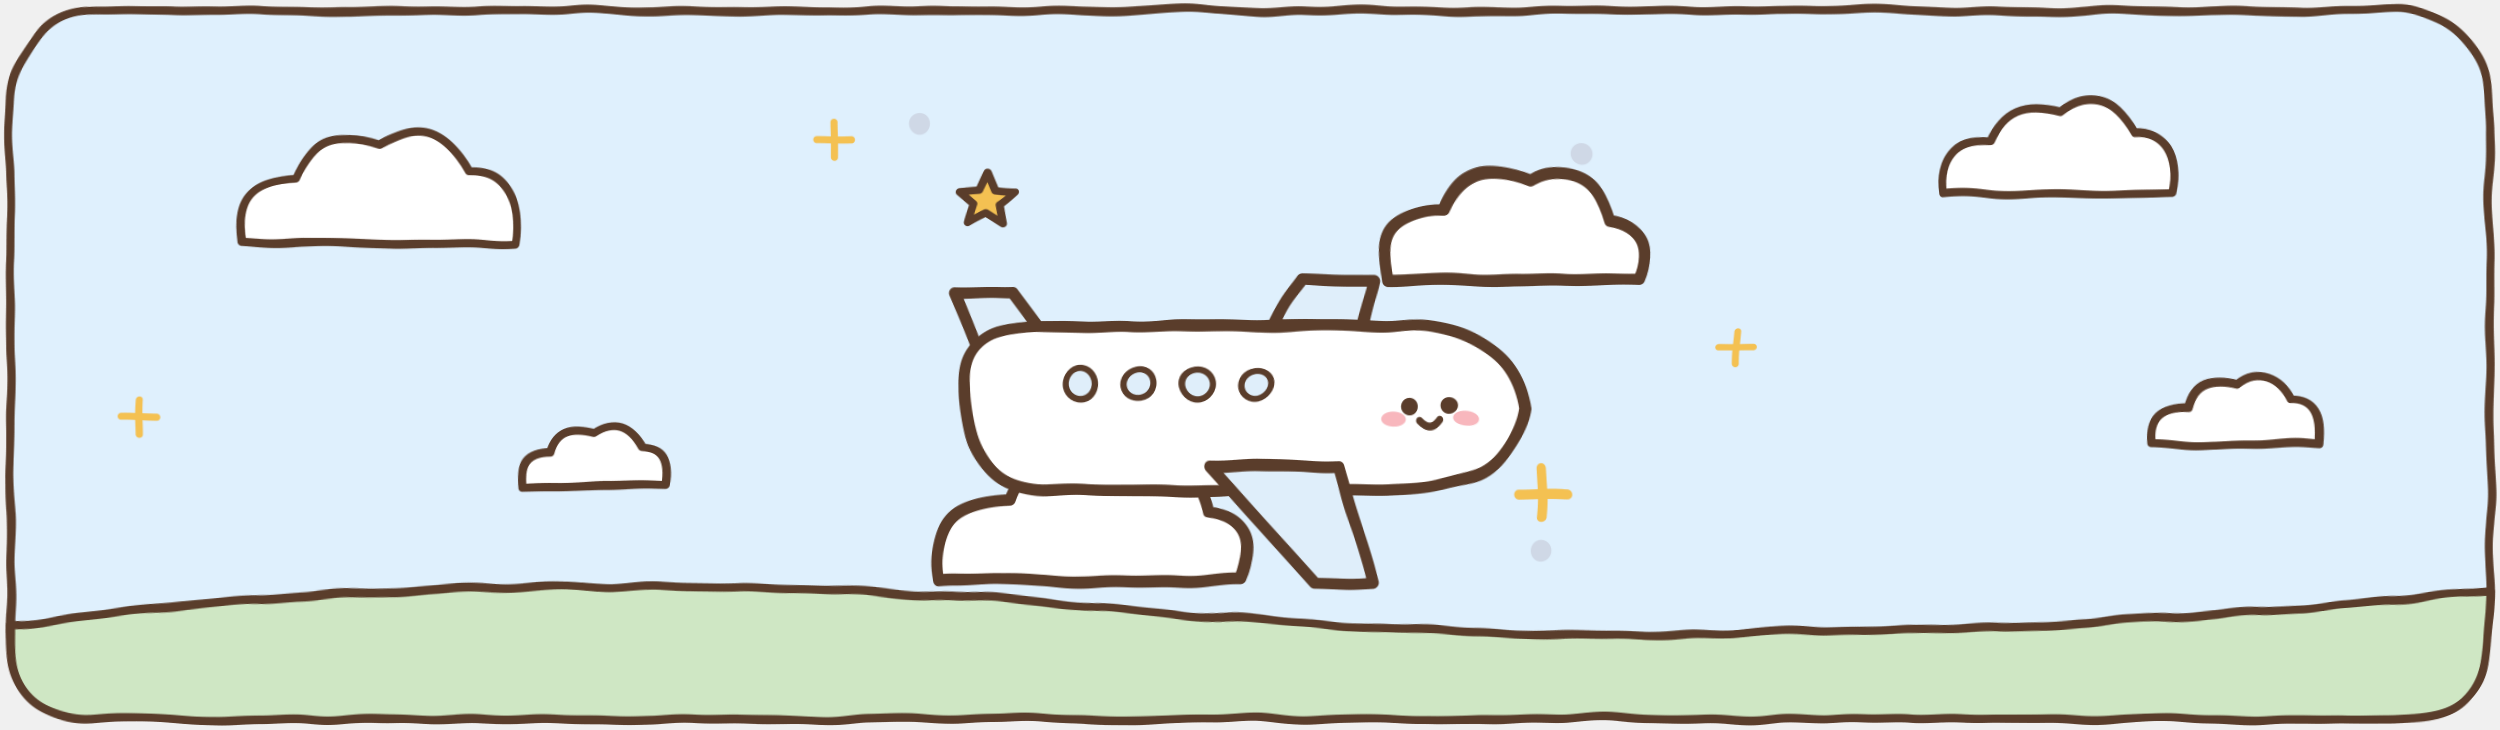
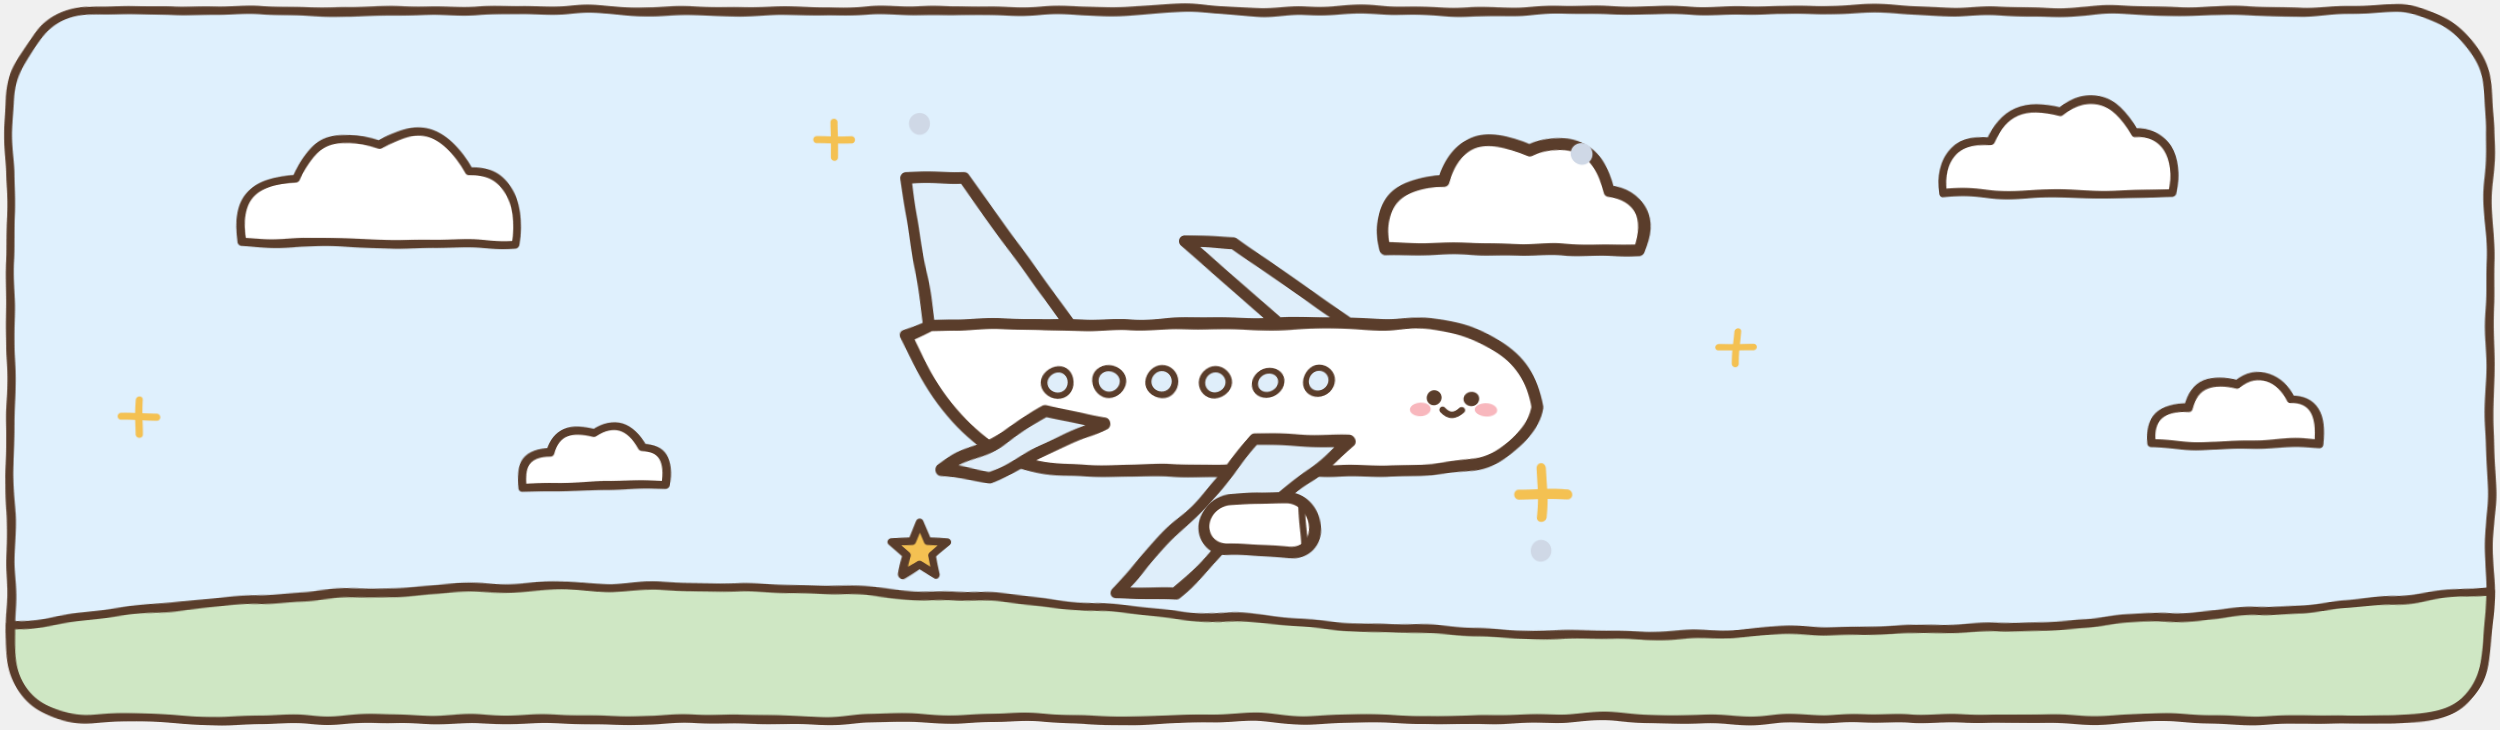
<svg xmlns="http://www.w3.org/2000/svg" viewBox="0 0 720 210" role="img" aria-label="手繪可愛小飛機和雲朵">
  <defs>
    <filter id="hd-bn-plane" x="-5%" y="-5%" width="110%" height="110%">
      <feTurbulence type="fractalNoise" baseFrequency="0.04" numOctaves="2" seed="7" />
      <feDisplacementMap in="SourceGraphic" scale="2.8" />
    </filter>
  </defs>
  <g filter="url(#hd-bn-plane)" stroke="#5a3d2b" stroke-width="2.4" stroke-linecap="round" stroke-linejoin="round">
    <rect x="3" y="3" width="714" height="204" rx="26" fill="#dff0fd" />
    <path d="M70,70 q-2.6,-18.2 15.6,-18.2 q5.2,-15.6 23.4,-10.4 q15.6,-10.4 26.0,7.8 q15.6,0 13.0,20.8 Z" fill="#ffffff" />
    <path d="M560,56 q-2.2,-15.4 13.2,-15.4 q4.4,-13.2 19.8,-8.8 q13.2,-8.8 22.0,6.6 q13.2,0 11.0,17.6 Z" fill="#ffffff" />
    <path d="M620,128 q-1.6,-11.2 9.6,-11.2 q3.2,-9.6 14.4,-6.4 q9.6,-6.4 16.0,4.8 q9.6,0 8.0,12.8 Z" fill="#ffffff" />
    <path d="M150,140 q-1.4,-9.8 8.4,-9.8 q2.8,-8.4 12.6,-5.6 q8.4,-5.6 14.0,4.2 q8.4,0 7.0,11.2 Z" fill="#ffffff" />
    <path d="M240,35 L240,45 M235,40 L245,40" stroke="#f4c152" stroke-width="2" />
    <path d="M500,95 L500,105 M495,100 L505,100" stroke="#f4c152" stroke-width="2" />
    <path d="M40,115 L40,125 M35,120 L45,120" stroke="#f4c152" stroke-width="2" />
    <path d="M3,180 Q160,160 330,176 T717,170 L717,184 Q717,207 694,207 L26,207 Q3,207 3,184 Z" fill="#cfe7c4" />
    <svg x="234" y="2" width="252" height="210" viewBox="0 0 180 150" overflow="visible">
-       <path d="M26,118 q-2.4,-16.8 14.4,-16.8 q4.8,-14.4 21.6,-7.2 q14.4,-7.2 19.2,9.6 q12.0,2.4 7.2,14.4 Z" fill="#ffffff" />
-       <path d="M118,56 q-2.0,-14.0 12.0,-14.0 q4.0,-12.0 18.0,-6.0 q12.0,-6.0 16.0,8.0 q10.0,2.0 6.0,12.0 Z" fill="#ffffff" />
-       <path d="M79.2,89.6 L100.8,56.0 L115.2,56.0 L108.0,89.6 Z" fill="#dfeefa" />
-       <path d="M38.4,80.0 L28.8,58.4 L40.8,58.4 L55.2,77.6 Z" fill="#dfeefa" />
-       <path d="M31.2,77.6 Q31.2,65.6 48.0,65.6 L120.0,65.6 Q144.0,65.6 146.4,82.4 Q144.0,99.2 120.0,99.2 L48.0,99.2 Q31.2,99.2 31.2,77.6 Z" fill="#ffffff" />
-       <circle cx="55.2" cy="77.6" r="3.12" fill="#dfeefa" stroke-width="1.3" />
-       <circle cx="67.2" cy="77.6" r="3.12" fill="#dfeefa" stroke-width="1.3" />
-       <circle cx="79.2" cy="77.6" r="3.12" fill="#dfeefa" stroke-width="1.3" />
-       <circle cx="91.2" cy="77.6" r="3.12" fill="#dfeefa" stroke-width="1.3" />
-       <path d="M81.6,94.4 L103.2,118.4 L115.2,118.4 L108.0,94.4 Z" fill="#dfeefa" />
-       <circle cx="123" cy="82.4" r="1.764" fill="#5a3d2b" stroke="none" />
-       <circle cx="131.4" cy="82.4" r="1.764" fill="#5a3d2b" stroke="none" />
-       <path d="M125.016,85.256 q2.184,2.352 4.368,0" fill="none" stroke-width="1.512" />
-       <ellipse cx="119.64" cy="84.92" rx="2.52" ry="1.512" fill="#f6a5ad" stroke="none" opacity=".8" />
-       <ellipse cx="134.76" cy="84.92" rx="2.52" ry="1.512" fill="#f6a5ad" stroke="none" opacity=".8" />
+       <path d="M118,50 q-2.0,-14.0 12.0,-14.0 q4.0,-12.0 18.0,-6.0 q12.0,-6.0 16.0,8.0 q10.0,2.0 6.0,12.0 Z" fill="#ffffff" />
+       <path d="M96.0,65.2 L76.8,48.4 L86.4,48.4 L110.4,65.2 Z" fill="#dfeefa" />
+       <path d="M52.8,65.2 L31.2,35.2 L19.2,35.2 L24.0,67.6 Z" fill="#dfeefa" />
+       <path d="M24.0,65.2 L120.0,65.2 Q146.4,65.2 148.8,82.0 Q146.4,95.2 124.8,95.2 L52.8,95.2 Q31.2,95.2 19.2,67.6 Z" fill="#ffffff" />
+       <circle cx="50.4" cy="77.2" r="2.76" fill="#dfeefa" stroke-width="1.3" />
+       <circle cx="61.2" cy="77.2" r="2.76" fill="#dfeefa" stroke-width="1.3" />
+       <circle cx="72.0" cy="77.2" r="2.76" fill="#dfeefa" stroke-width="1.3" />
+       <circle cx="82.8" cy="77.2" r="2.76" fill="#dfeefa" stroke-width="1.3" />
+       <circle cx="93.6" cy="77.2" r="2.76" fill="#dfeefa" stroke-width="1.3" />
+       <circle cx="104.4" cy="77.2" r="2.76" fill="#dfeefa" stroke-width="1.3" />
+       <path d="M48.0,83.2 L26.4,95.2 L36.0,96.4 L60.0,85.6 Z" fill="#dfeefa" />
+       <path d="M91.2,89.2 L62.4,120.4 L74.4,120.4 L110.4,89.2 Z" fill="#dfeefa" />
+       <rect x="80.4" y="101.2" width="22.8" height="10.8" rx="5.4" fill="#ffffff" />
+       <path d="M100.8,103.0 L100.8,110.2" fill="none" stroke-width="1.3" />
+       <circle cx="128.28" cy="80.8" r="1.562" fill="#5a3d2b" stroke="none" />
+       <circle cx="135.72" cy="80.8" r="1.562" fill="#5a3d2b" stroke="none" />
+       <path d="M130.066,83.33 q1.934,2.083 3.869,0" fill="none" stroke-width="1.339" />
+       <ellipse cx="125.304" cy="83.032" rx="2.232" ry="1.339" fill="#f6a5ad" stroke="none" opacity=".8" />
+       <ellipse cx="138.696" cy="83.032" rx="2.232" ry="1.339" fill="#f6a5ad" stroke="none" opacity=".8" />
      <path d="M150,95 L150,105 M145,100 L155,100" stroke="#f4c152" stroke-width="2" />
-       <polygon points="36.0,34.0 37.6,37.8 41.7,38.1 38.6,40.8 39.5,44.9 36.0,42.7 32.5,44.9 33.4,40.8 30.3,38.1 34.4,37.8" fill="#f4c152" stroke-width="1.6" />
+       <polygon points="22.0,106.0 23.6,109.8 27.7,110.1 24.6,112.8 25.5,116.9 22.0,114.7 18.5,116.9 19.4,112.8 16.3,110.1 20.4,109.8" fill="#f4c152" stroke-width="1.6" />
      <circle cx="22" cy="24" r="2.2" fill="#cfd8e6" stroke="none" />
      <circle cx="158" cy="30" r="2.2" fill="#cfd8e6" stroke="none" />
      <circle cx="150" cy="112" r="2.2" fill="#cfd8e6" stroke="none" />
    </svg>
  </g>
</svg>
